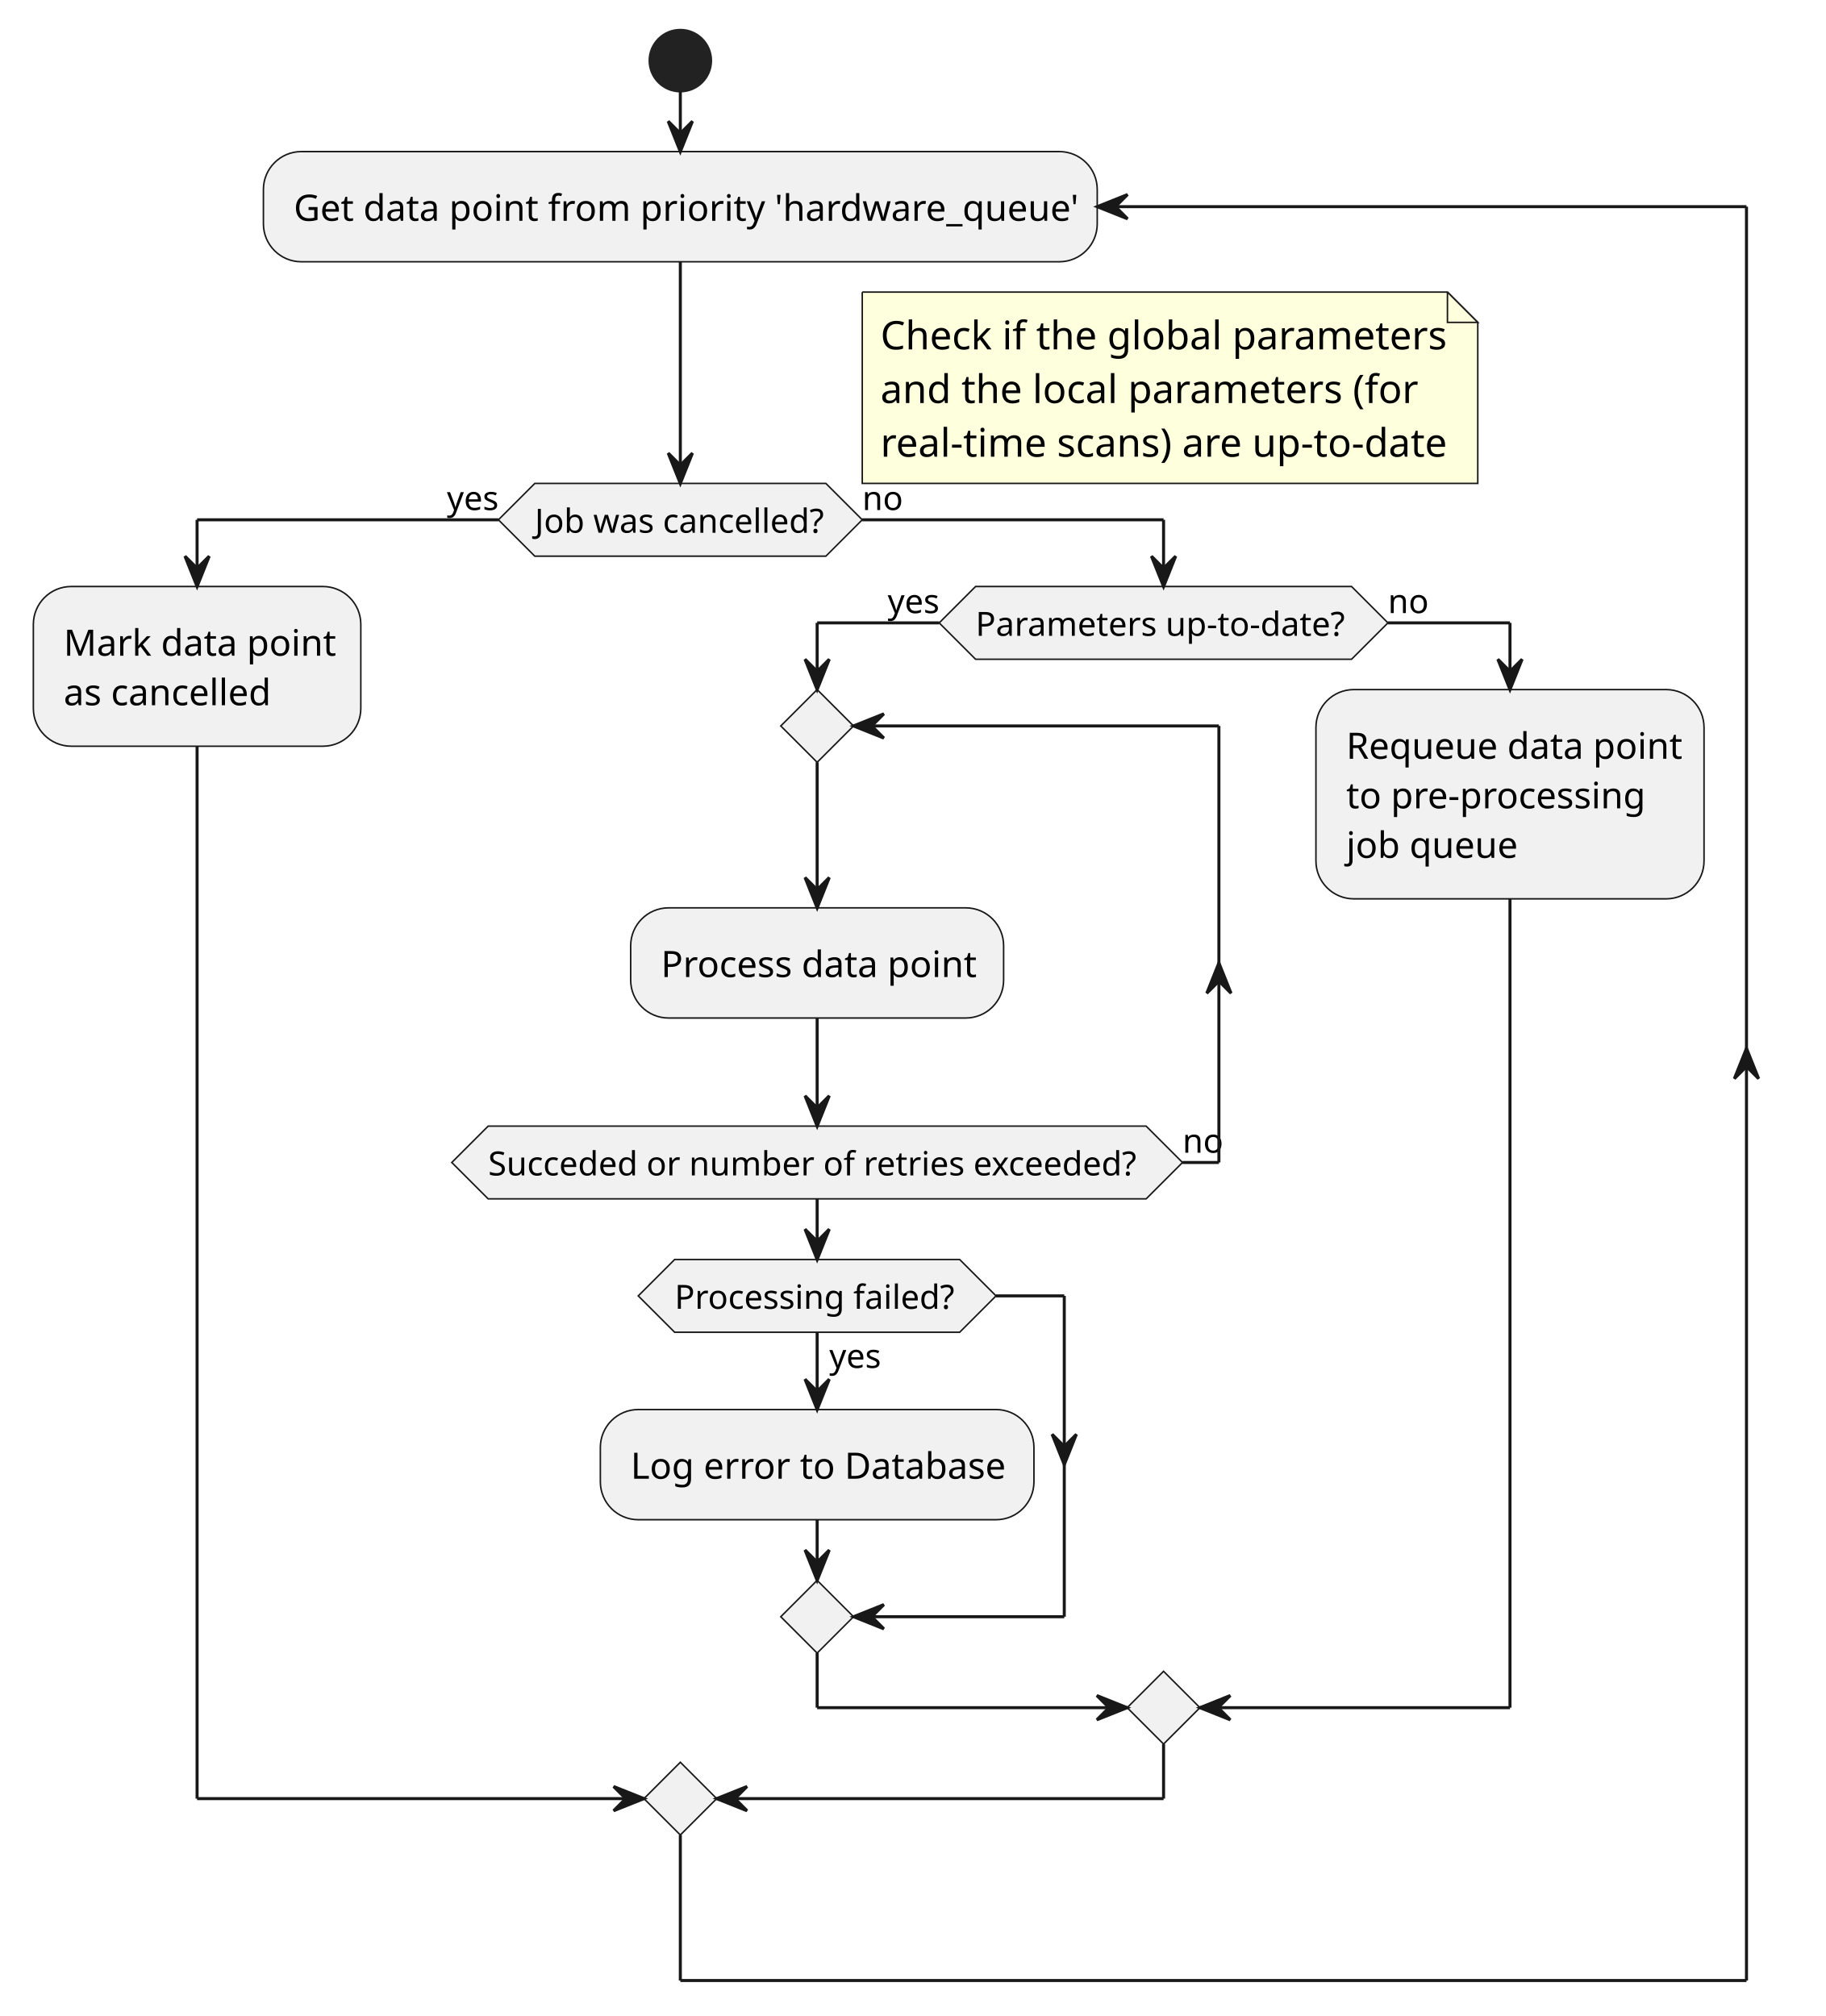
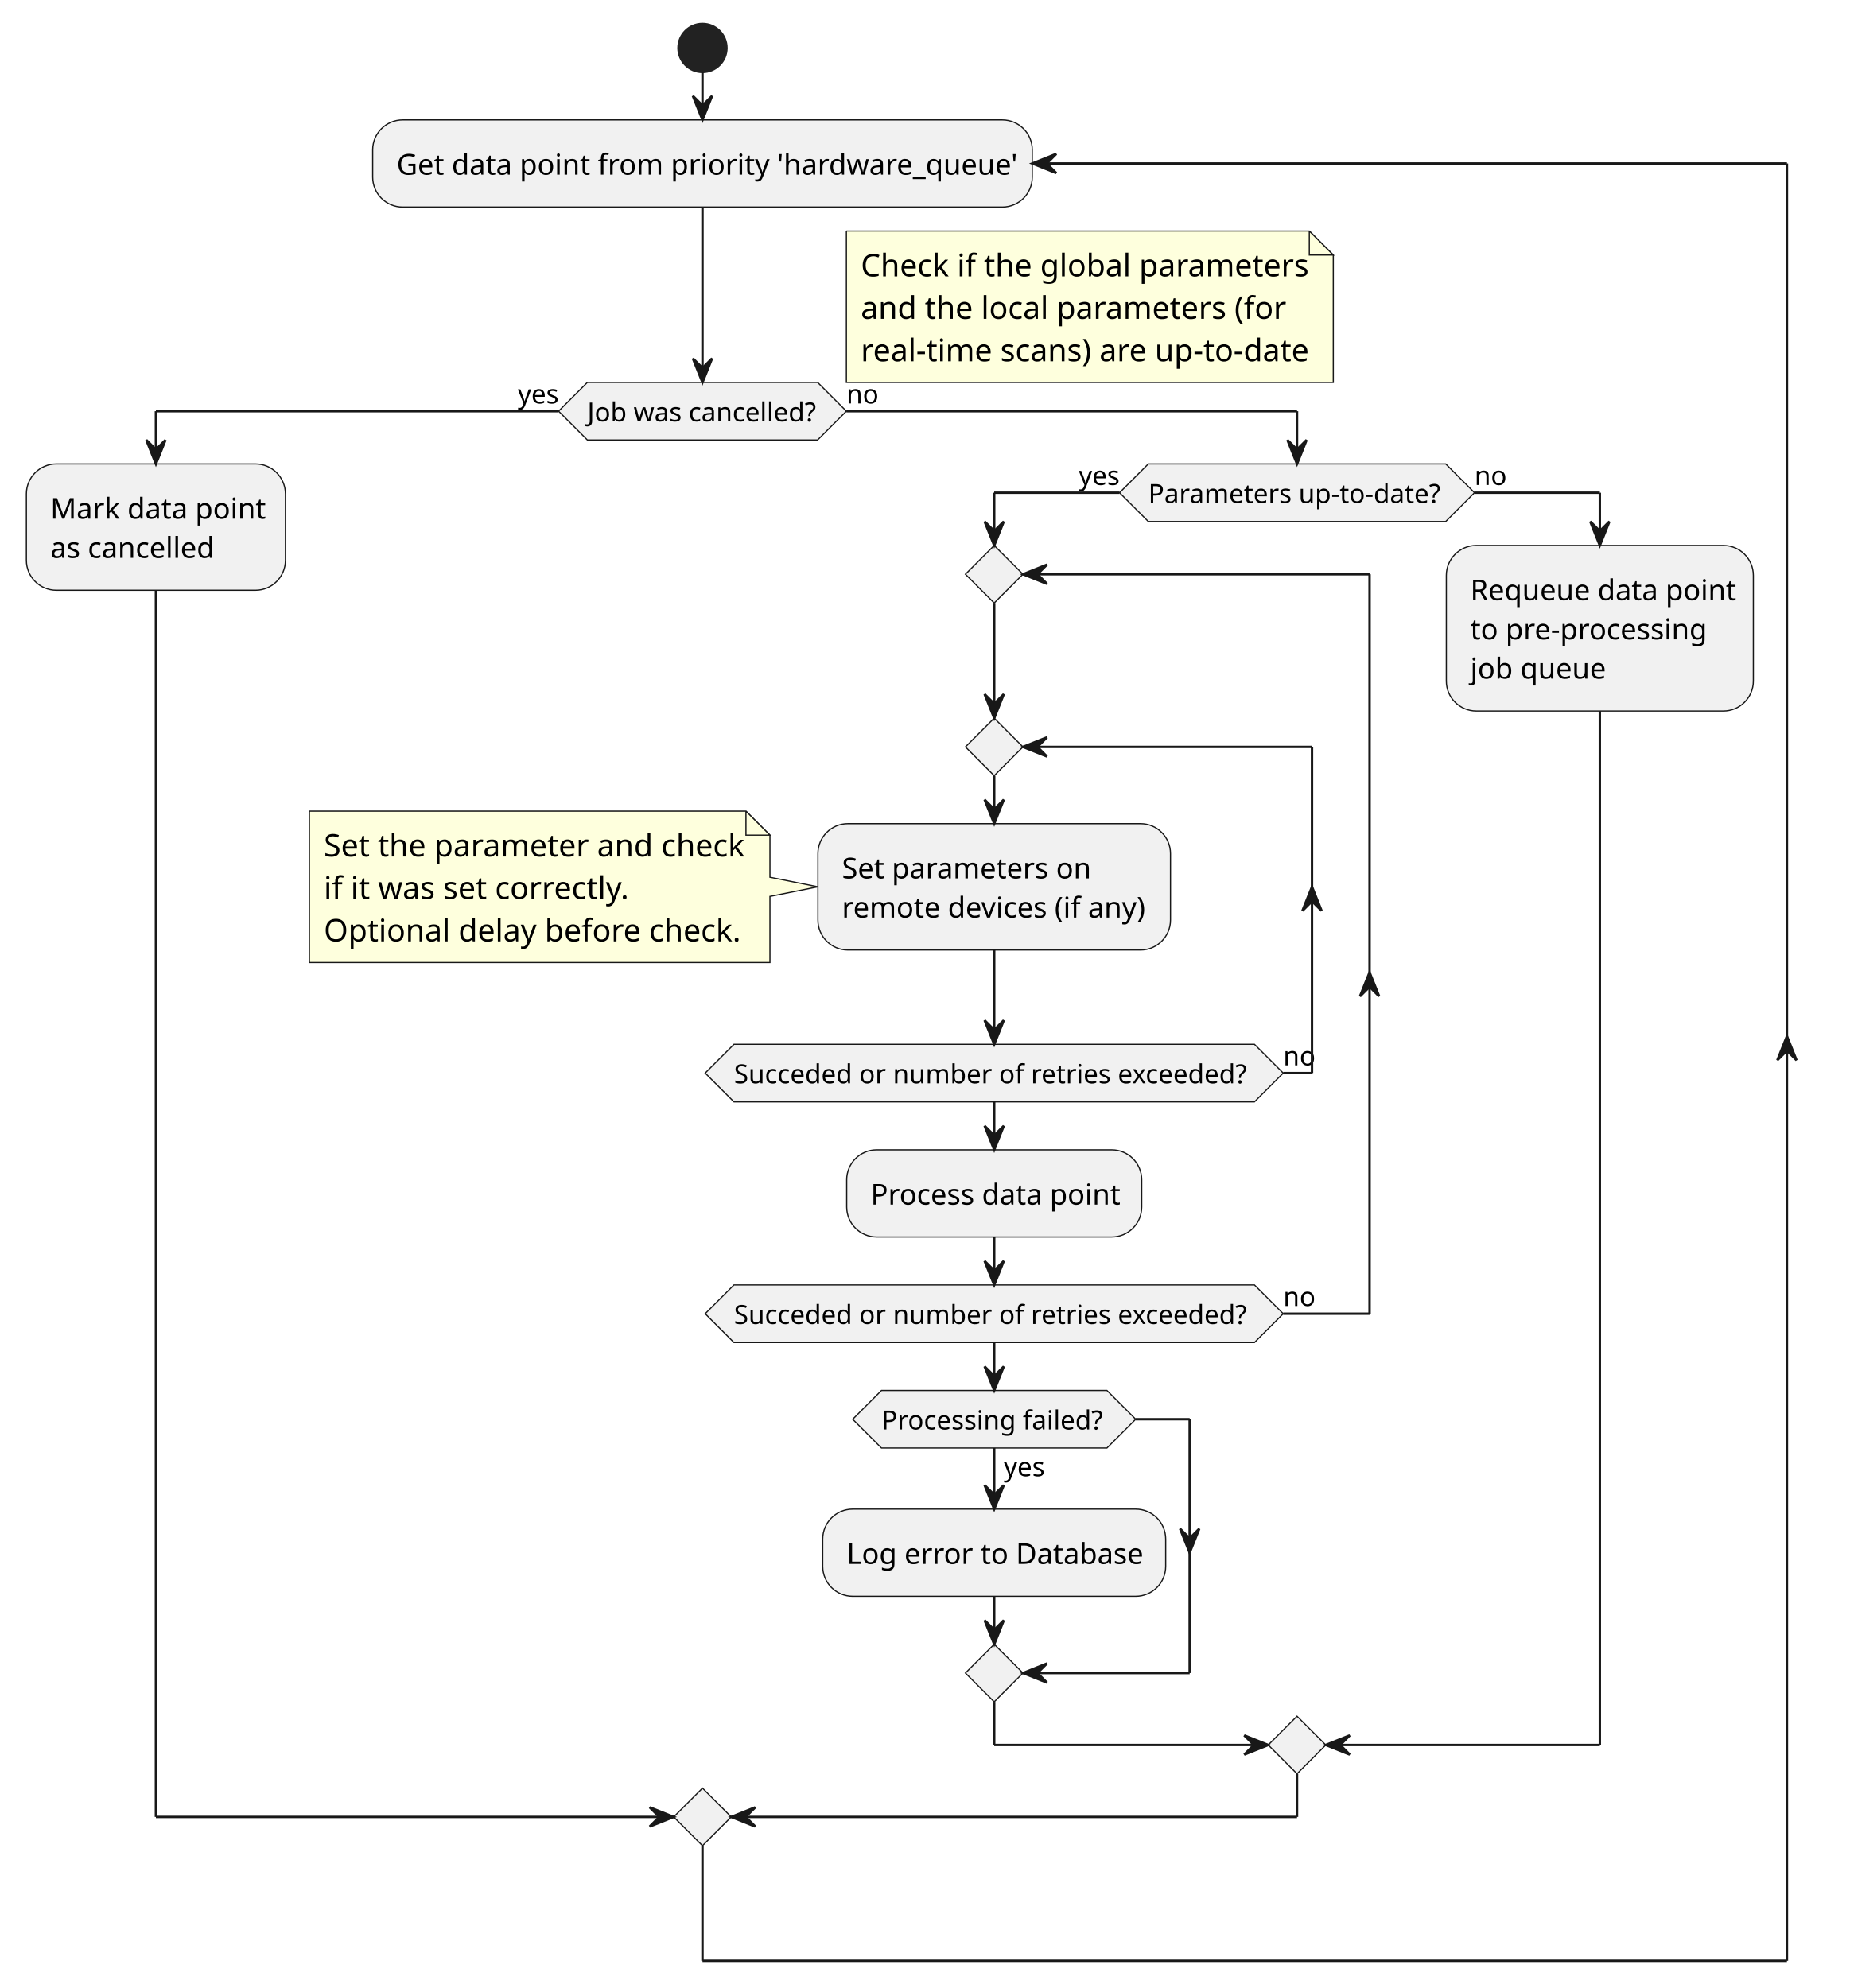
- <svg xmlns="http://www.w3.org/2000/svg" contentStyleType="text/css" height="665px" preserveAspectRatio="none" style="width:602px;height:665px;background:#FFFFFF;" version="1.1" viewBox="0 0 602 665" width="602px" zoomAndPan="magnify">
+ <svg xmlns="http://www.w3.org/2000/svg" contentStyleType="text/css" height="829px" preserveAspectRatio="none" style="width:771px;height:829px;background:#FFFFFF;" version="1.1" viewBox="0 0 771 829" width="771px" zoomAndPan="magnify">
  <defs />
  <g>
-     <ellipse cx="224.375" cy="20" fill="#222222" rx="10" ry="10" style="stroke:#222222;stroke-width:1.0;" />
-     <path d="M284.375,96.344 L284.375,159.462 L487.375,159.462 L487.375,106.344 L477.375,96.344 L284.375,96.344 " fill="#FEFFDD" style="stroke:#181818;stroke-width:0.5;" />
-     <path d="M477.375,96.344 L477.375,106.344 L487.375,106.344 L477.375,96.344 " fill="#FEFFDD" style="stroke:#181818;stroke-width:0.5;" />
-     <text fill="#000000" font-family="sans-serif" font-size="13" lengthAdjust="spacing" textLength="181" x="290.375" y="115.241">Check if the global parameters</text>
-     <text fill="#000000" font-family="sans-serif" font-size="13" lengthAdjust="spacing" textLength="172" x="290.375" y="132.947">and the local parameters (for</text>
-     <text fill="#000000" font-family="sans-serif" font-size="13" lengthAdjust="spacing" textLength="182" x="290.375" y="150.653">real-time scans) are up-to-date</text>
-     <polygon fill="#F1F1F1" points="176.375,159.462,272.375,159.462,284.375,171.462,272.375,183.462,176.375,183.462,164.375,171.462,176.375,159.462" style="stroke:#181818;stroke-width:0.5;" />
-     <text fill="#000000" font-family="sans-serif" font-size="11" lengthAdjust="spacing" textLength="96" x="176.375" y="175.73">Job was cancelled?</text>
-     <text fill="#000000" font-family="sans-serif" font-size="11" lengthAdjust="spacing" textLength="17" x="147.375" y="168.239">yes</text>
-     <text fill="#000000" font-family="sans-serif" font-size="11" lengthAdjust="spacing" textLength="14" x="284.375" y="168.239">no</text>
+     <ellipse cx="292.875" cy="20" fill="#222222" rx="10" ry="10" style="stroke:#222222;stroke-width:1.0;" />
+     <path d="M352.875,96.344 L352.875,159.462 L555.875,159.462 L555.875,106.344 L545.875,96.344 L352.875,96.344 " fill="#FEFFDD" style="stroke:#181818;stroke-width:0.5;" />
+     <path d="M545.875,96.344 L545.875,106.344 L555.875,106.344 L545.875,96.344 " fill="#FEFFDD" style="stroke:#181818;stroke-width:0.5;" />
+     <text fill="#000000" font-family="sans-serif" font-size="13" lengthAdjust="spacing" textLength="181" x="358.875" y="115.241">Check if the global parameters</text>
+     <text fill="#000000" font-family="sans-serif" font-size="13" lengthAdjust="spacing" textLength="172" x="358.875" y="132.947">and the local parameters (for</text>
+     <text fill="#000000" font-family="sans-serif" font-size="13" lengthAdjust="spacing" textLength="182" x="358.875" y="150.653">real-time scans) are up-to-date</text>
+     <polygon fill="#F1F1F1" points="244.875,159.462,340.875,159.462,352.875,171.462,340.875,183.462,244.875,183.462,232.875,171.462,244.875,159.462" style="stroke:#181818;stroke-width:0.5;" />
+     <text fill="#000000" font-family="sans-serif" font-size="11" lengthAdjust="spacing" textLength="96" x="244.875" y="175.73">Job was cancelled?</text>
+     <text fill="#000000" font-family="sans-serif" font-size="11" lengthAdjust="spacing" textLength="17" x="215.875" y="168.239">yes</text>
+     <text fill="#000000" font-family="sans-serif" font-size="11" lengthAdjust="spacing" textLength="14" x="352.875" y="168.239">no</text>
    <rect fill="#F1F1F1" height="52.688" rx="12.5" ry="12.5" style="stroke:#181818;stroke-width:0.5;" width="108" x="11" y="193.462" />
    <text fill="#000000" font-family="sans-serif" font-size="12" lengthAdjust="spacing" textLength="88" x="21" y="216.29">Mark data point</text>
    <text fill="#000000" font-family="sans-serif" font-size="12" lengthAdjust="spacing" textLength="69" x="21" y="232.634">as cancelled</text>
-     <polygon fill="#F1F1F1" points="321.75,193.462,445.75,193.462,457.75,205.462,445.75,217.462,321.75,217.462,309.75,205.462,321.75,193.462" style="stroke:#181818;stroke-width:0.5;" />
-     <text fill="#000000" font-family="sans-serif" font-size="11" lengthAdjust="spacing" textLength="124" x="321.75" y="209.73">Parameters up-to-date?</text>
-     <text fill="#000000" font-family="sans-serif" font-size="11" lengthAdjust="spacing" textLength="17" x="292.75" y="202.239">yes</text>
-     <text fill="#000000" font-family="sans-serif" font-size="11" lengthAdjust="spacing" textLength="14" x="457.75" y="202.239">no</text>
-     <rect fill="#F1F1F1" height="36.344" rx="12.5" ry="12.5" style="stroke:#181818;stroke-width:0.5;" width="123" x="208" y="299.462" />
-     <text fill="#000000" font-family="sans-serif" font-size="12" lengthAdjust="spacing" textLength="103" x="218" y="322.29">Process data point</text>
-     <polygon fill="#F1F1F1" points="269.5,227.462,281.5,239.462,269.5,251.462,257.5,239.462,269.5,227.462" style="stroke:#181818;stroke-width:0.5;" />
-     <polygon fill="#F1F1F1" points="161,371.46,378,371.46,390,383.46,378,395.46,161,395.46,149,383.46,161,371.46" style="stroke:#181818;stroke-width:0.5;" />
-     <text fill="#000000" font-family="sans-serif" font-size="11" lengthAdjust="spacing" textLength="217" x="161" y="387.728">Succeded or number of retries exceeded?</text>
-     <text fill="#000000" font-family="sans-serif" font-size="11" lengthAdjust="spacing" textLength="14" x="390" y="380.237">no</text>
-     <rect fill="#F1F1F1" height="36.344" rx="12.5" ry="12.5" style="stroke:#181818;stroke-width:0.5;" width="143" x="198" y="464.951" />
-     <text fill="#000000" font-family="sans-serif" font-size="12" lengthAdjust="spacing" textLength="123" x="208" y="487.779">Log error to Database</text>
-     <polygon fill="#F1F1F1" points="222.5,415.46,316.5,415.46,328.5,427.46,316.5,439.46,222.5,439.46,210.5,427.46,222.5,415.46" style="stroke:#181818;stroke-width:0.5;" />
-     <text fill="#000000" font-family="sans-serif" font-size="11" lengthAdjust="spacing" textLength="17" x="273.5" y="451.219">yes</text>
-     <text fill="#000000" font-family="sans-serif" font-size="11" lengthAdjust="spacing" textLength="94" x="222.5" y="431.728">Processing failed?</text>
-     <polygon fill="#F1F1F1" points="269.5,521.295,281.5,533.295,269.5,545.295,257.5,533.295,269.5,521.295" style="stroke:#181818;stroke-width:0.5;" />
-     <rect fill="#F1F1F1" height="69.032" rx="12.5" ry="12.5" style="stroke:#181818;stroke-width:0.5;" width="128" x="434" y="227.462" />
-     <text fill="#000000" font-family="sans-serif" font-size="12" lengthAdjust="spacing" textLength="108" x="444" y="250.29">Requeue data point</text>
-     <text fill="#000000" font-family="sans-serif" font-size="12" lengthAdjust="spacing" textLength="98" x="444" y="266.634">to pre-processing</text>
-     <text fill="#000000" font-family="sans-serif" font-size="12" lengthAdjust="spacing" textLength="55" x="444" y="282.978">job queue</text>
-     <polygon fill="#F1F1F1" points="383.75,551.295,395.75,563.295,383.75,575.295,371.75,563.295,383.75,551.295" style="stroke:#181818;stroke-width:0.5;" />
-     <polygon fill="#F1F1F1" points="224.375,581.295,236.375,593.295,224.375,605.295,212.375,593.295,224.375,581.295" style="stroke:#181818;stroke-width:0.5;" />
-     <rect fill="#F1F1F1" height="36.344" rx="12.5" ry="12.5" style="stroke:#181818;stroke-width:0.5;" width="275" x="86.875" y="50" />
-     <text fill="#000000" font-family="sans-serif" font-size="12" lengthAdjust="spacing" textLength="255" x="96.875" y="72.828">Get data point from priority 'hardware_queue'</text>
-     <line style="stroke:#181818;stroke-width:1.0;" x1="269.5" x2="269.5" y1="251.462" y2="299.462" />
-     <polygon fill="#181818" points="265.5,289.462,269.5,299.462,273.5,289.462,269.5,293.462" style="stroke:#181818;stroke-width:1.0;" />
-     <line style="stroke:#181818;stroke-width:1.0;" x1="390" x2="402" y1="383.46" y2="383.46" />
-     <polygon fill="#181818" points="398,327.634,402,317.634,406,327.634,402,323.634" style="stroke:#181818;stroke-width:1.0;" />
-     <line style="stroke:#181818;stroke-width:1.0;" x1="402" x2="402" y1="239.462" y2="383.46" />
-     <line style="stroke:#181818;stroke-width:1.0;" x1="402" x2="281.5" y1="239.462" y2="239.462" />
-     <polygon fill="#181818" points="291.5,235.462,281.5,239.462,291.5,243.462,287.5,239.462" style="stroke:#181818;stroke-width:1.0;" />
-     <line style="stroke:#181818;stroke-width:1.0;" x1="269.5" x2="269.5" y1="335.806" y2="371.46" />
-     <polygon fill="#181818" points="265.5,361.46,269.5,371.46,273.5,361.46,269.5,365.46" style="stroke:#181818;stroke-width:1.0;" />
-     <line style="stroke:#181818;stroke-width:1.0;" x1="269.5" x2="269.5" y1="439.46" y2="464.951" />
-     <polygon fill="#181818" points="265.5,454.951,269.5,464.951,273.5,454.951,269.5,458.951" style="stroke:#181818;stroke-width:1.0;" />
-     <line style="stroke:#181818;stroke-width:1.0;" x1="328.5" x2="351" y1="427.46" y2="427.46" />
-     <polygon fill="#181818" points="347,473.123,351,483.123,355,473.123,351,477.123" style="stroke:#181818;stroke-width:1.0;" />
-     <line style="stroke:#181818;stroke-width:1.0;" x1="351" x2="351" y1="427.46" y2="533.295" />
-     <line style="stroke:#181818;stroke-width:1.0;" x1="351" x2="281.5" y1="533.295" y2="533.295" />
-     <polygon fill="#181818" points="291.5,529.295,281.5,533.295,291.5,537.295,287.5,533.295" style="stroke:#181818;stroke-width:1.0;" />
-     <line style="stroke:#181818;stroke-width:1.0;" x1="269.5" x2="269.5" y1="501.295" y2="521.295" />
-     <polygon fill="#181818" points="265.5,511.295,269.5,521.295,273.5,511.295,269.5,515.295" style="stroke:#181818;stroke-width:1.0;" />
-     <line style="stroke:#181818;stroke-width:1.0;" x1="269.5" x2="269.5" y1="395.46" y2="415.46" />
-     <polygon fill="#181818" points="265.5,405.46,269.5,415.46,273.5,405.46,269.5,409.46" style="stroke:#181818;stroke-width:1.0;" />
-     <line style="stroke:#181818;stroke-width:1.0;" x1="309.75" x2="269.5" y1="205.462" y2="205.462" />
-     <line style="stroke:#181818;stroke-width:1.0;" x1="269.5" x2="269.5" y1="205.462" y2="227.462" />
-     <polygon fill="#181818" points="265.5,217.462,269.5,227.462,273.5,217.462,269.5,221.462" style="stroke:#181818;stroke-width:1.0;" />
-     <line style="stroke:#181818;stroke-width:1.0;" x1="457.75" x2="498" y1="205.462" y2="205.462" />
-     <line style="stroke:#181818;stroke-width:1.0;" x1="498" x2="498" y1="205.462" y2="227.462" />
-     <polygon fill="#181818" points="494,217.462,498,227.462,502,217.462,498,221.462" style="stroke:#181818;stroke-width:1.0;" />
-     <line style="stroke:#181818;stroke-width:1.0;" x1="269.5" x2="269.5" y1="545.295" y2="563.295" />
-     <line style="stroke:#181818;stroke-width:1.0;" x1="269.5" x2="371.75" y1="563.295" y2="563.295" />
-     <polygon fill="#181818" points="361.75,559.295,371.75,563.295,361.75,567.295,365.75,563.295" style="stroke:#181818;stroke-width:1.0;" />
-     <line style="stroke:#181818;stroke-width:1.0;" x1="498" x2="498" y1="296.495" y2="563.295" />
-     <line style="stroke:#181818;stroke-width:1.0;" x1="498" x2="395.75" y1="563.295" y2="563.295" />
-     <polygon fill="#181818" points="405.75,559.295,395.75,563.295,405.75,567.295,401.75,563.295" style="stroke:#181818;stroke-width:1.0;" />
-     <line style="stroke:#181818;stroke-width:1.0;" x1="164.375" x2="65" y1="171.462" y2="171.462" />
+     <polygon fill="#F1F1F1" points="478.75,193.462,602.75,193.462,614.75,205.462,602.75,217.462,478.75,217.462,466.75,205.462,478.75,193.462" style="stroke:#181818;stroke-width:0.5;" />
+     <text fill="#000000" font-family="sans-serif" font-size="11" lengthAdjust="spacing" textLength="124" x="478.75" y="209.73">Parameters up-to-date?</text>
+     <text fill="#000000" font-family="sans-serif" font-size="11" lengthAdjust="spacing" textLength="17" x="449.75" y="202.239">yes</text>
+     <text fill="#000000" font-family="sans-serif" font-size="11" lengthAdjust="spacing" textLength="14" x="614.75" y="202.239">no</text>
+     <path d="M129,338.247 L129,401.365 A0,0 0 0 0 129,401.365 L321,401.365 A0,0 0 0 0 321,401.365 L321,373.806 L341,369.806 L321,365.806 L321,348.247 L311,338.247 L129,338.247 A0,0 0 0 0 129,338.247 " fill="#FEFFDD" style="stroke:#181818;stroke-width:0.5;" />
+     <path d="M311,338.247 L311,348.247 L321,348.247 L311,338.247 " fill="#FEFFDD" style="stroke:#181818;stroke-width:0.5;" />
+     <text fill="#000000" font-family="sans-serif" font-size="13" lengthAdjust="spacing" textLength="171" x="135" y="357.144">Set the parameter and check</text>
+     <text fill="#000000" font-family="sans-serif" font-size="13" lengthAdjust="spacing" textLength="123" x="135" y="374.85">if it was set correctly.</text>
+     <text fill="#000000" font-family="sans-serif" font-size="13" lengthAdjust="spacing" textLength="169" x="135" y="392.556">Optional delay before check.</text>
+     <rect fill="#F1F1F1" height="52.688" rx="12.5" ry="12.5" style="stroke:#181818;stroke-width:0.5;" width="147" x="341" y="343.462" />
+     <text fill="#000000" font-family="sans-serif" font-size="12" lengthAdjust="spacing" textLength="104" x="351" y="366.29">Set parameters on</text>
+     <text fill="#000000" font-family="sans-serif" font-size="12" lengthAdjust="spacing" textLength="127" x="351" y="382.634">remote devices (if any)</text>
+     <polygon fill="#F1F1F1" points="414.5,299.462,426.5,311.462,414.5,323.462,402.5,311.462,414.5,299.462" style="stroke:#181818;stroke-width:0.5;" />
+     <polygon fill="#F1F1F1" points="306,435.478,523,435.478,535,447.478,523,459.478,306,459.478,294,447.478,306,435.478" style="stroke:#181818;stroke-width:0.5;" />
+     <text fill="#000000" font-family="sans-serif" font-size="11" lengthAdjust="spacing" textLength="217" x="306" y="451.746">Succeded or number of retries exceeded?</text>
+     <text fill="#000000" font-family="sans-serif" font-size="11" lengthAdjust="spacing" textLength="14" x="535" y="444.255">no</text>
+     <rect fill="#F1F1F1" height="36.344" rx="12.5" ry="12.5" style="stroke:#181818;stroke-width:0.5;" width="123" x="353" y="479.478" />
+     <text fill="#000000" font-family="sans-serif" font-size="12" lengthAdjust="spacing" textLength="103" x="363" y="502.306">Process data point</text>
+     <polygon fill="#F1F1F1" points="414.5,227.462,426.5,239.462,414.5,251.462,402.5,239.462,414.5,227.462" style="stroke:#181818;stroke-width:0.5;" />
+     <polygon fill="#F1F1F1" points="306,535.822,523,535.822,535,547.822,523,559.822,306,559.822,294,547.822,306,535.822" style="stroke:#181818;stroke-width:0.5;" />
+     <text fill="#000000" font-family="sans-serif" font-size="11" lengthAdjust="spacing" textLength="217" x="306" y="552.09">Succeded or number of retries exceeded?</text>
+     <text fill="#000000" font-family="sans-serif" font-size="11" lengthAdjust="spacing" textLength="14" x="535" y="544.6">no</text>
+     <rect fill="#F1F1F1" height="36.344" rx="12.5" ry="12.5" style="stroke:#181818;stroke-width:0.5;" width="143" x="343" y="629.313" />
+     <text fill="#000000" font-family="sans-serif" font-size="12" lengthAdjust="spacing" textLength="123" x="353" y="652.141">Log error to Database</text>
+     <polygon fill="#F1F1F1" points="367.5,579.822,461.5,579.822,473.5,591.822,461.5,603.822,367.5,603.822,355.5,591.822,367.5,579.822" style="stroke:#181818;stroke-width:0.5;" />
+     <text fill="#000000" font-family="sans-serif" font-size="11" lengthAdjust="spacing" textLength="17" x="418.5" y="615.581">yes</text>
+     <text fill="#000000" font-family="sans-serif" font-size="11" lengthAdjust="spacing" textLength="94" x="367.5" y="596.09">Processing failed?</text>
+     <polygon fill="#F1F1F1" points="414.5,685.658,426.5,697.658,414.5,709.658,402.5,697.658,414.5,685.658" style="stroke:#181818;stroke-width:0.5;" />
+     <rect fill="#F1F1F1" height="69.032" rx="12.5" ry="12.5" style="stroke:#181818;stroke-width:0.5;" width="128" x="603" y="227.462" />
+     <text fill="#000000" font-family="sans-serif" font-size="12" lengthAdjust="spacing" textLength="108" x="613" y="250.29">Requeue data point</text>
+     <text fill="#000000" font-family="sans-serif" font-size="12" lengthAdjust="spacing" textLength="98" x="613" y="266.634">to pre-processing</text>
+     <text fill="#000000" font-family="sans-serif" font-size="12" lengthAdjust="spacing" textLength="55" x="613" y="282.978">job queue</text>
+     <polygon fill="#F1F1F1" points="540.75,715.658,552.75,727.658,540.75,739.658,528.75,727.658,540.75,715.658" style="stroke:#181818;stroke-width:0.5;" />
+     <polygon fill="#F1F1F1" points="292.875,745.658,304.875,757.658,292.875,769.658,280.875,757.658,292.875,745.658" style="stroke:#181818;stroke-width:0.5;" />
+     <rect fill="#F1F1F1" height="36.344" rx="12.5" ry="12.5" style="stroke:#181818;stroke-width:0.5;" width="275" x="155.375" y="50" />
+     <text fill="#000000" font-family="sans-serif" font-size="12" lengthAdjust="spacing" textLength="255" x="165.375" y="72.828">Get data point from priority 'hardware_queue'</text>
+     <line style="stroke:#181818;stroke-width:1.0;" x1="414.5" x2="414.5" y1="323.462" y2="343.462" />
+     <polygon fill="#181818" points="410.5,333.462,414.5,343.462,418.5,333.462,414.5,337.462" style="stroke:#181818;stroke-width:1.0;" />
+     <line style="stroke:#181818;stroke-width:1.0;" x1="535" x2="547" y1="447.478" y2="447.478" />
+     <polygon fill="#181818" points="543,379.806,547,369.806,551,379.806,547,375.806" style="stroke:#181818;stroke-width:1.0;" />
+     <line style="stroke:#181818;stroke-width:1.0;" x1="547" x2="547" y1="311.462" y2="447.478" />
+     <line style="stroke:#181818;stroke-width:1.0;" x1="547" x2="426.5" y1="311.462" y2="311.462" />
+     <polygon fill="#181818" points="436.5,307.462,426.5,311.462,436.5,315.462,432.5,311.462" style="stroke:#181818;stroke-width:1.0;" />
+     <line style="stroke:#181818;stroke-width:1.0;" x1="414.5" x2="414.5" y1="396.15" y2="435.478" />
+     <polygon fill="#181818" points="410.5,425.478,414.5,435.478,418.5,425.478,414.5,429.478" style="stroke:#181818;stroke-width:1.0;" />
+     <line style="stroke:#181818;stroke-width:1.0;" x1="414.5" x2="414.5" y1="459.478" y2="479.478" />
+     <polygon fill="#181818" points="410.5,469.478,414.5,479.478,418.5,469.478,414.5,473.478" style="stroke:#181818;stroke-width:1.0;" />
+     <line style="stroke:#181818;stroke-width:1.0;" x1="414.5" x2="414.5" y1="251.462" y2="299.462" />
+     <polygon fill="#181818" points="410.5,289.462,414.5,299.462,418.5,289.462,414.5,293.462" style="stroke:#181818;stroke-width:1.0;" />
+     <line style="stroke:#181818;stroke-width:1.0;" x1="535" x2="571" y1="547.822" y2="547.822" />
+     <polygon fill="#181818" points="567,415.478,571,405.478,575,415.478,571,411.478" style="stroke:#181818;stroke-width:1.0;" />
+     <line style="stroke:#181818;stroke-width:1.0;" x1="571" x2="571" y1="239.462" y2="547.822" />
+     <line style="stroke:#181818;stroke-width:1.0;" x1="571" x2="426.5" y1="239.462" y2="239.462" />
+     <polygon fill="#181818" points="436.5,235.462,426.5,239.462,436.5,243.462,432.5,239.462" style="stroke:#181818;stroke-width:1.0;" />
+     <line style="stroke:#181818;stroke-width:1.0;" x1="414.5" x2="414.5" y1="515.822" y2="535.822" />
+     <polygon fill="#181818" points="410.5,525.822,414.5,535.822,418.5,525.822,414.5,529.822" style="stroke:#181818;stroke-width:1.0;" />
+     <line style="stroke:#181818;stroke-width:1.0;" x1="414.5" x2="414.5" y1="603.822" y2="629.313" />
+     <polygon fill="#181818" points="410.5,619.313,414.5,629.313,418.5,619.313,414.5,623.313" style="stroke:#181818;stroke-width:1.0;" />
+     <line style="stroke:#181818;stroke-width:1.0;" x1="473.5" x2="496" y1="591.822" y2="591.822" />
+     <polygon fill="#181818" points="492,637.486,496,647.486,500,637.486,496,641.486" style="stroke:#181818;stroke-width:1.0;" />
+     <line style="stroke:#181818;stroke-width:1.0;" x1="496" x2="496" y1="591.822" y2="697.658" />
+     <line style="stroke:#181818;stroke-width:1.0;" x1="496" x2="426.5" y1="697.658" y2="697.658" />
+     <polygon fill="#181818" points="436.5,693.658,426.5,697.658,436.5,701.658,432.5,697.658" style="stroke:#181818;stroke-width:1.0;" />
+     <line style="stroke:#181818;stroke-width:1.0;" x1="414.5" x2="414.5" y1="665.658" y2="685.658" />
+     <polygon fill="#181818" points="410.5,675.658,414.5,685.658,418.5,675.658,414.5,679.658" style="stroke:#181818;stroke-width:1.0;" />
+     <line style="stroke:#181818;stroke-width:1.0;" x1="414.5" x2="414.5" y1="559.822" y2="579.822" />
+     <polygon fill="#181818" points="410.5,569.822,414.5,579.822,418.5,569.822,414.5,573.822" style="stroke:#181818;stroke-width:1.0;" />
+     <line style="stroke:#181818;stroke-width:1.0;" x1="466.75" x2="414.5" y1="205.462" y2="205.462" />
+     <line style="stroke:#181818;stroke-width:1.0;" x1="414.5" x2="414.5" y1="205.462" y2="227.462" />
+     <polygon fill="#181818" points="410.5,217.462,414.5,227.462,418.5,217.462,414.5,221.462" style="stroke:#181818;stroke-width:1.0;" />
+     <line style="stroke:#181818;stroke-width:1.0;" x1="614.75" x2="667" y1="205.462" y2="205.462" />
+     <line style="stroke:#181818;stroke-width:1.0;" x1="667" x2="667" y1="205.462" y2="227.462" />
+     <polygon fill="#181818" points="663,217.462,667,227.462,671,217.462,667,221.462" style="stroke:#181818;stroke-width:1.0;" />
+     <line style="stroke:#181818;stroke-width:1.0;" x1="414.5" x2="414.5" y1="709.658" y2="727.658" />
+     <line style="stroke:#181818;stroke-width:1.0;" x1="414.5" x2="528.75" y1="727.658" y2="727.658" />
+     <polygon fill="#181818" points="518.75,723.658,528.75,727.658,518.75,731.658,522.75,727.658" style="stroke:#181818;stroke-width:1.0;" />
+     <line style="stroke:#181818;stroke-width:1.0;" x1="667" x2="667" y1="296.495" y2="727.658" />
+     <line style="stroke:#181818;stroke-width:1.0;" x1="667" x2="552.75" y1="727.658" y2="727.658" />
+     <polygon fill="#181818" points="562.75,723.658,552.75,727.658,562.75,731.658,558.75,727.658" style="stroke:#181818;stroke-width:1.0;" />
+     <line style="stroke:#181818;stroke-width:1.0;" x1="232.875" x2="65" y1="171.462" y2="171.462" />
    <line style="stroke:#181818;stroke-width:1.0;" x1="65" x2="65" y1="171.462" y2="193.462" />
    <polygon fill="#181818" points="61,183.462,65,193.462,69,183.462,65,187.462" style="stroke:#181818;stroke-width:1.0;" />
-     <line style="stroke:#181818;stroke-width:1.0;" x1="284.375" x2="383.75" y1="171.462" y2="171.462" />
-     <line style="stroke:#181818;stroke-width:1.0;" x1="383.75" x2="383.75" y1="171.462" y2="193.462" />
-     <polygon fill="#181818" points="379.75,183.462,383.75,193.462,387.75,183.462,383.75,187.462" style="stroke:#181818;stroke-width:1.0;" />
-     <line style="stroke:#181818;stroke-width:1.0;" x1="65" x2="65" y1="246.15" y2="593.295" />
-     <line style="stroke:#181818;stroke-width:1.0;" x1="65" x2="212.375" y1="593.295" y2="593.295" />
-     <polygon fill="#181818" points="202.375,589.295,212.375,593.295,202.375,597.295,206.375,593.295" style="stroke:#181818;stroke-width:1.0;" />
-     <line style="stroke:#181818;stroke-width:1.0;" x1="383.75" x2="383.75" y1="575.295" y2="593.295" />
-     <line style="stroke:#181818;stroke-width:1.0;" x1="383.75" x2="236.375" y1="593.295" y2="593.295" />
-     <polygon fill="#181818" points="246.375,589.295,236.375,593.295,246.375,597.295,242.375,593.295" style="stroke:#181818;stroke-width:1.0;" />
-     <line style="stroke:#181818;stroke-width:1.0;" x1="224.375" x2="224.375" y1="86.344" y2="159.462" />
-     <polygon fill="#181818" points="220.375,149.462,224.375,159.462,228.375,149.462,224.375,153.462" style="stroke:#181818;stroke-width:1.0;" />
-     <line style="stroke:#181818;stroke-width:1.0;" x1="224.375" x2="224.375" y1="605.295" y2="653.295" />
-     <line style="stroke:#181818;stroke-width:1.0;" x1="224.375" x2="576" y1="653.295" y2="653.295" />
-     <polygon fill="#181818" points="572,355.806,576,345.806,580,355.806,576,351.806" style="stroke:#181818;stroke-width:1.0;" />
-     <line style="stroke:#181818;stroke-width:1.0;" x1="576" x2="576" y1="68.172" y2="653.295" />
-     <line style="stroke:#181818;stroke-width:1.0;" x1="576" x2="361.875" y1="68.172" y2="68.172" />
-     <polygon fill="#181818" points="371.875,64.172,361.875,68.172,371.875,72.172,367.875,68.172" style="stroke:#181818;stroke-width:1.0;" />
-     <line style="stroke:#181818;stroke-width:1.0;" x1="224.375" x2="224.375" y1="30" y2="50" />
-     <polygon fill="#181818" points="220.375,40,224.375,50,228.375,40,224.375,44" style="stroke:#181818;stroke-width:1.0;" />
+     <line style="stroke:#181818;stroke-width:1.0;" x1="352.875" x2="540.75" y1="171.462" y2="171.462" />
+     <line style="stroke:#181818;stroke-width:1.0;" x1="540.75" x2="540.75" y1="171.462" y2="193.462" />
+     <polygon fill="#181818" points="536.75,183.462,540.75,193.462,544.75,183.462,540.75,187.462" style="stroke:#181818;stroke-width:1.0;" />
+     <line style="stroke:#181818;stroke-width:1.0;" x1="65" x2="65" y1="246.15" y2="757.658" />
+     <line style="stroke:#181818;stroke-width:1.0;" x1="65" x2="280.875" y1="757.658" y2="757.658" />
+     <polygon fill="#181818" points="270.875,753.658,280.875,757.658,270.875,761.658,274.875,757.658" style="stroke:#181818;stroke-width:1.0;" />
+     <line style="stroke:#181818;stroke-width:1.0;" x1="540.75" x2="540.75" y1="739.658" y2="757.658" />
+     <line style="stroke:#181818;stroke-width:1.0;" x1="540.75" x2="304.875" y1="757.658" y2="757.658" />
+     <polygon fill="#181818" points="314.875,753.658,304.875,757.658,314.875,761.658,310.875,757.658" style="stroke:#181818;stroke-width:1.0;" />
+     <line style="stroke:#181818;stroke-width:1.0;" x1="292.875" x2="292.875" y1="86.344" y2="159.462" />
+     <polygon fill="#181818" points="288.875,149.462,292.875,159.462,296.875,149.462,292.875,153.462" style="stroke:#181818;stroke-width:1.0;" />
+     <line style="stroke:#181818;stroke-width:1.0;" x1="292.875" x2="292.875" y1="769.658" y2="817.658" />
+     <line style="stroke:#181818;stroke-width:1.0;" x1="292.875" x2="745" y1="817.658" y2="817.658" />
+     <polygon fill="#181818" points="741,442.109,745,432.109,749,442.109,745,438.109" style="stroke:#181818;stroke-width:1.0;" />
+     <line style="stroke:#181818;stroke-width:1.0;" x1="745" x2="745" y1="68.172" y2="817.658" />
+     <line style="stroke:#181818;stroke-width:1.0;" x1="745" x2="430.375" y1="68.172" y2="68.172" />
+     <polygon fill="#181818" points="440.375,64.172,430.375,68.172,440.375,72.172,436.375,68.172" style="stroke:#181818;stroke-width:1.0;" />
+     <line style="stroke:#181818;stroke-width:1.0;" x1="292.875" x2="292.875" y1="30" y2="50" />
+     <polygon fill="#181818" points="288.875,40,292.875,50,296.875,40,292.875,44" style="stroke:#181818;stroke-width:1.0;" />
  </g>
</svg>
